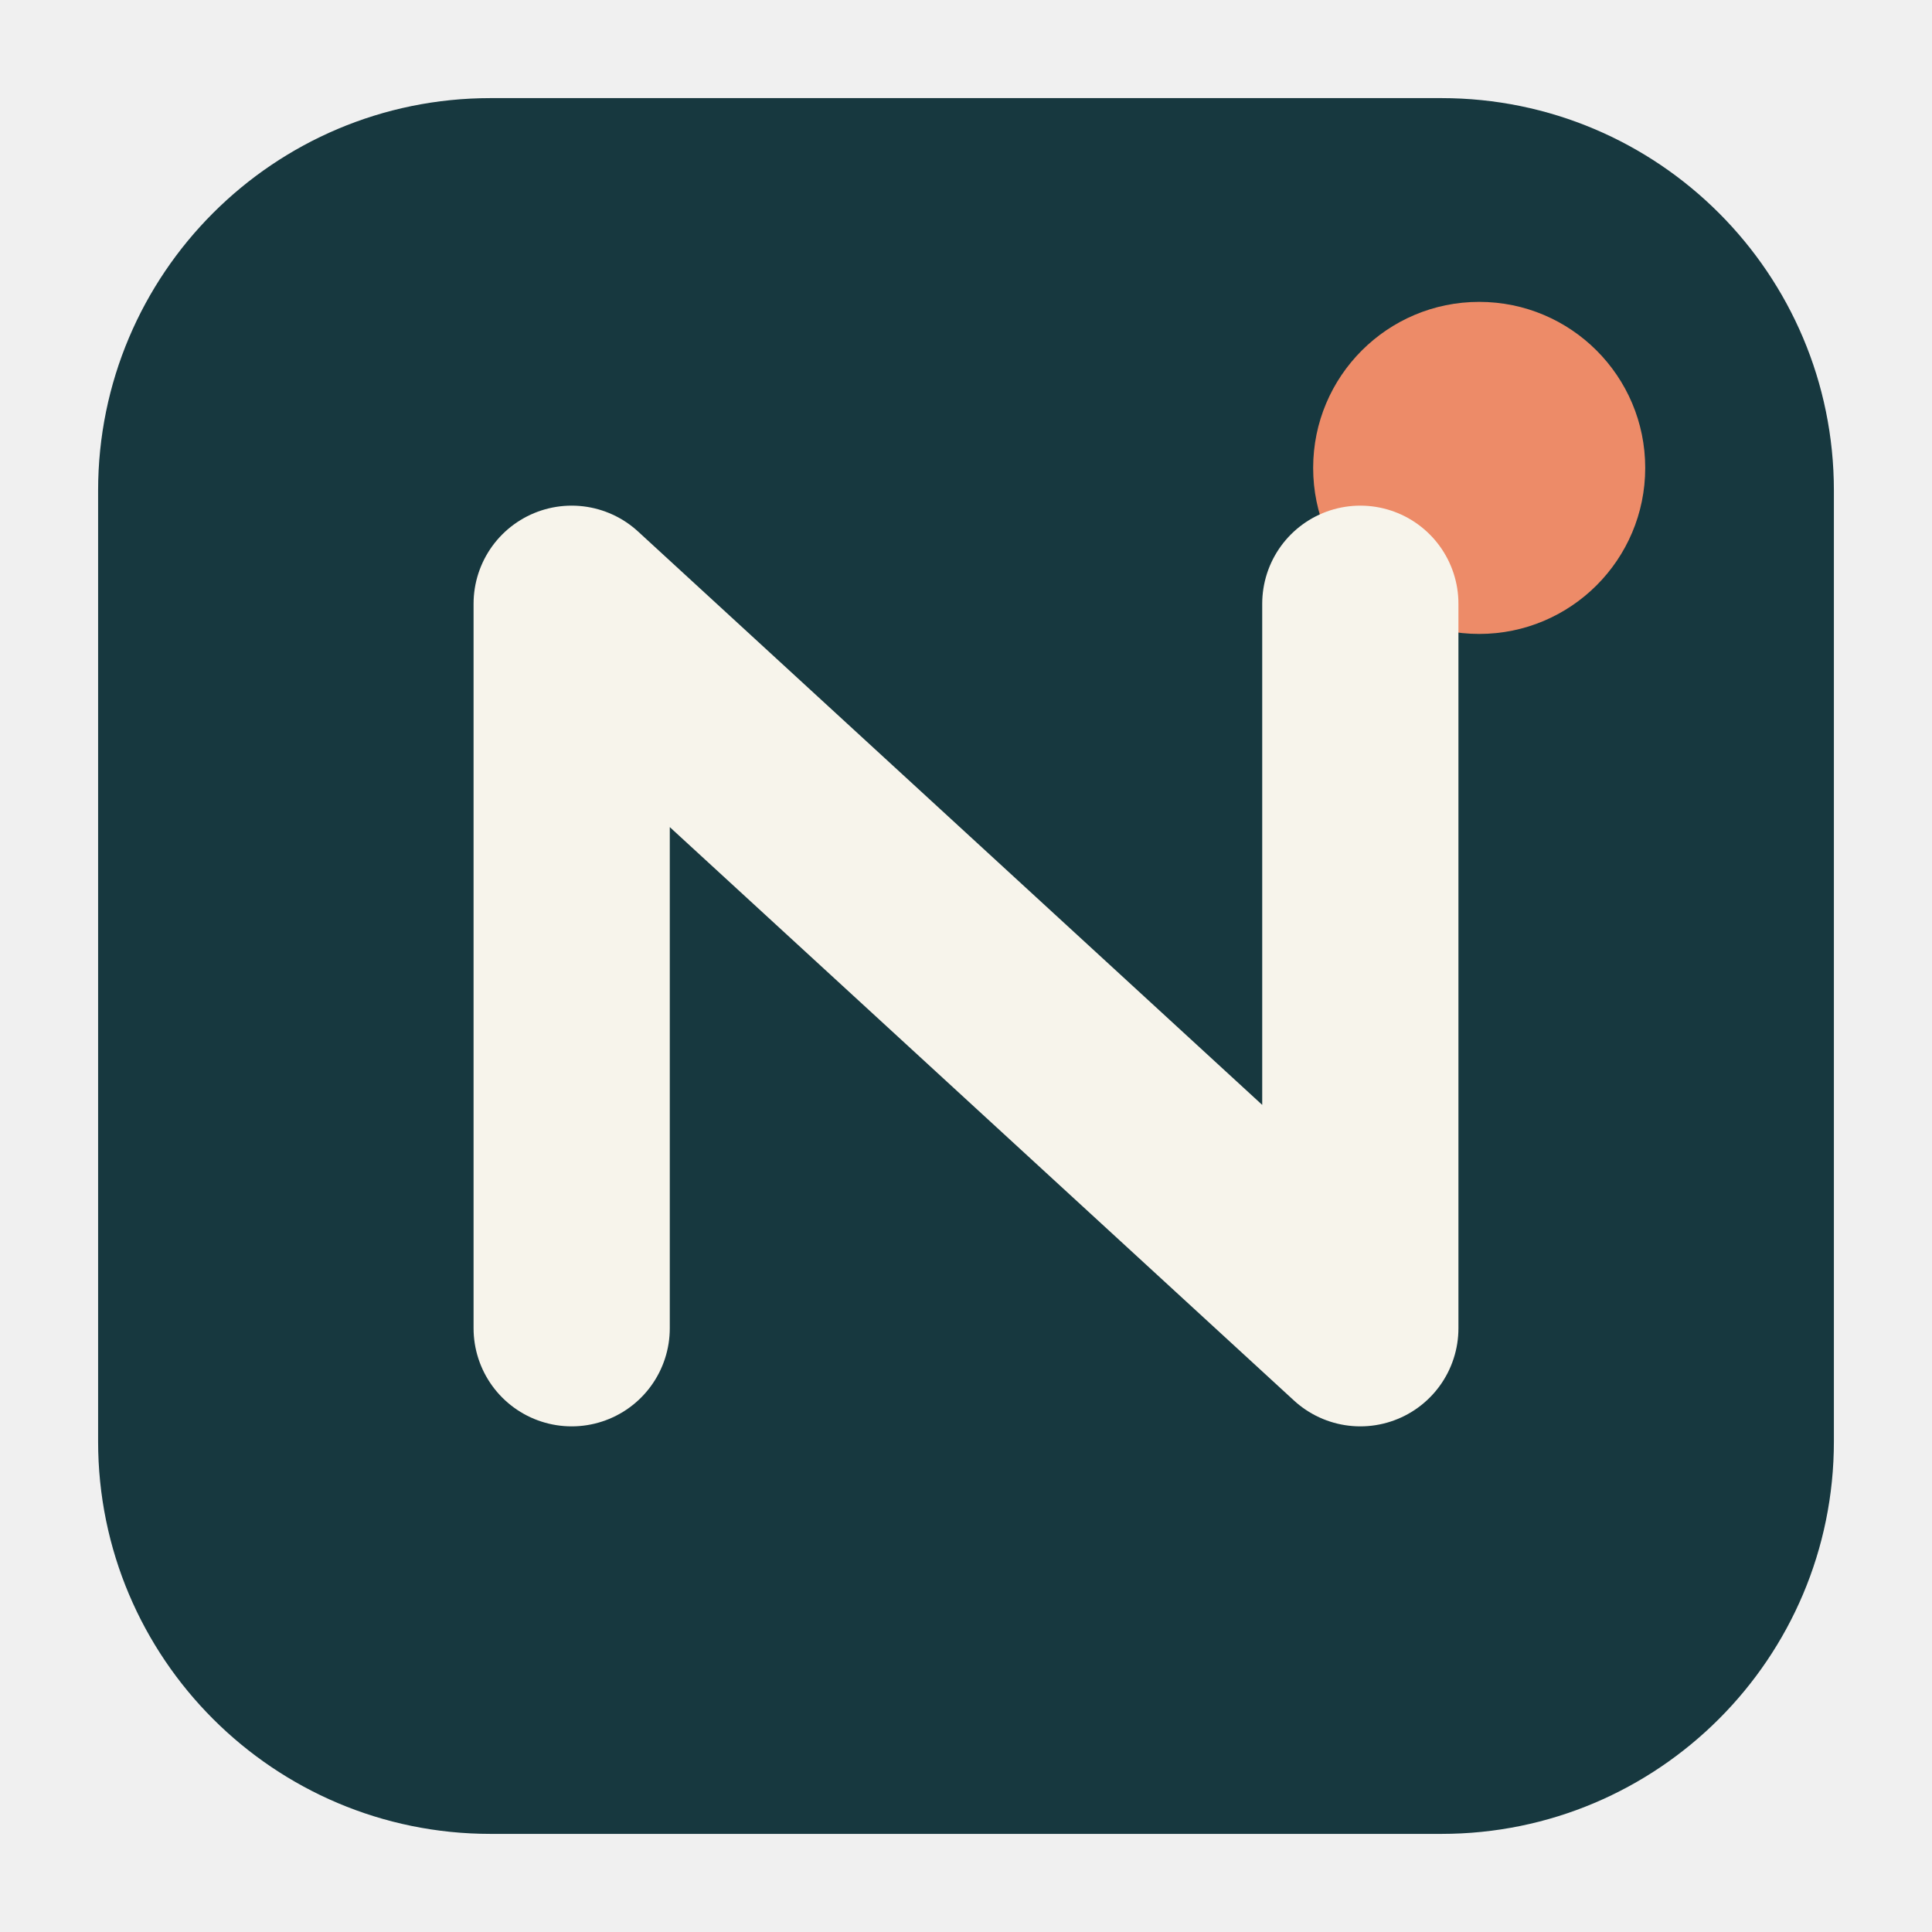
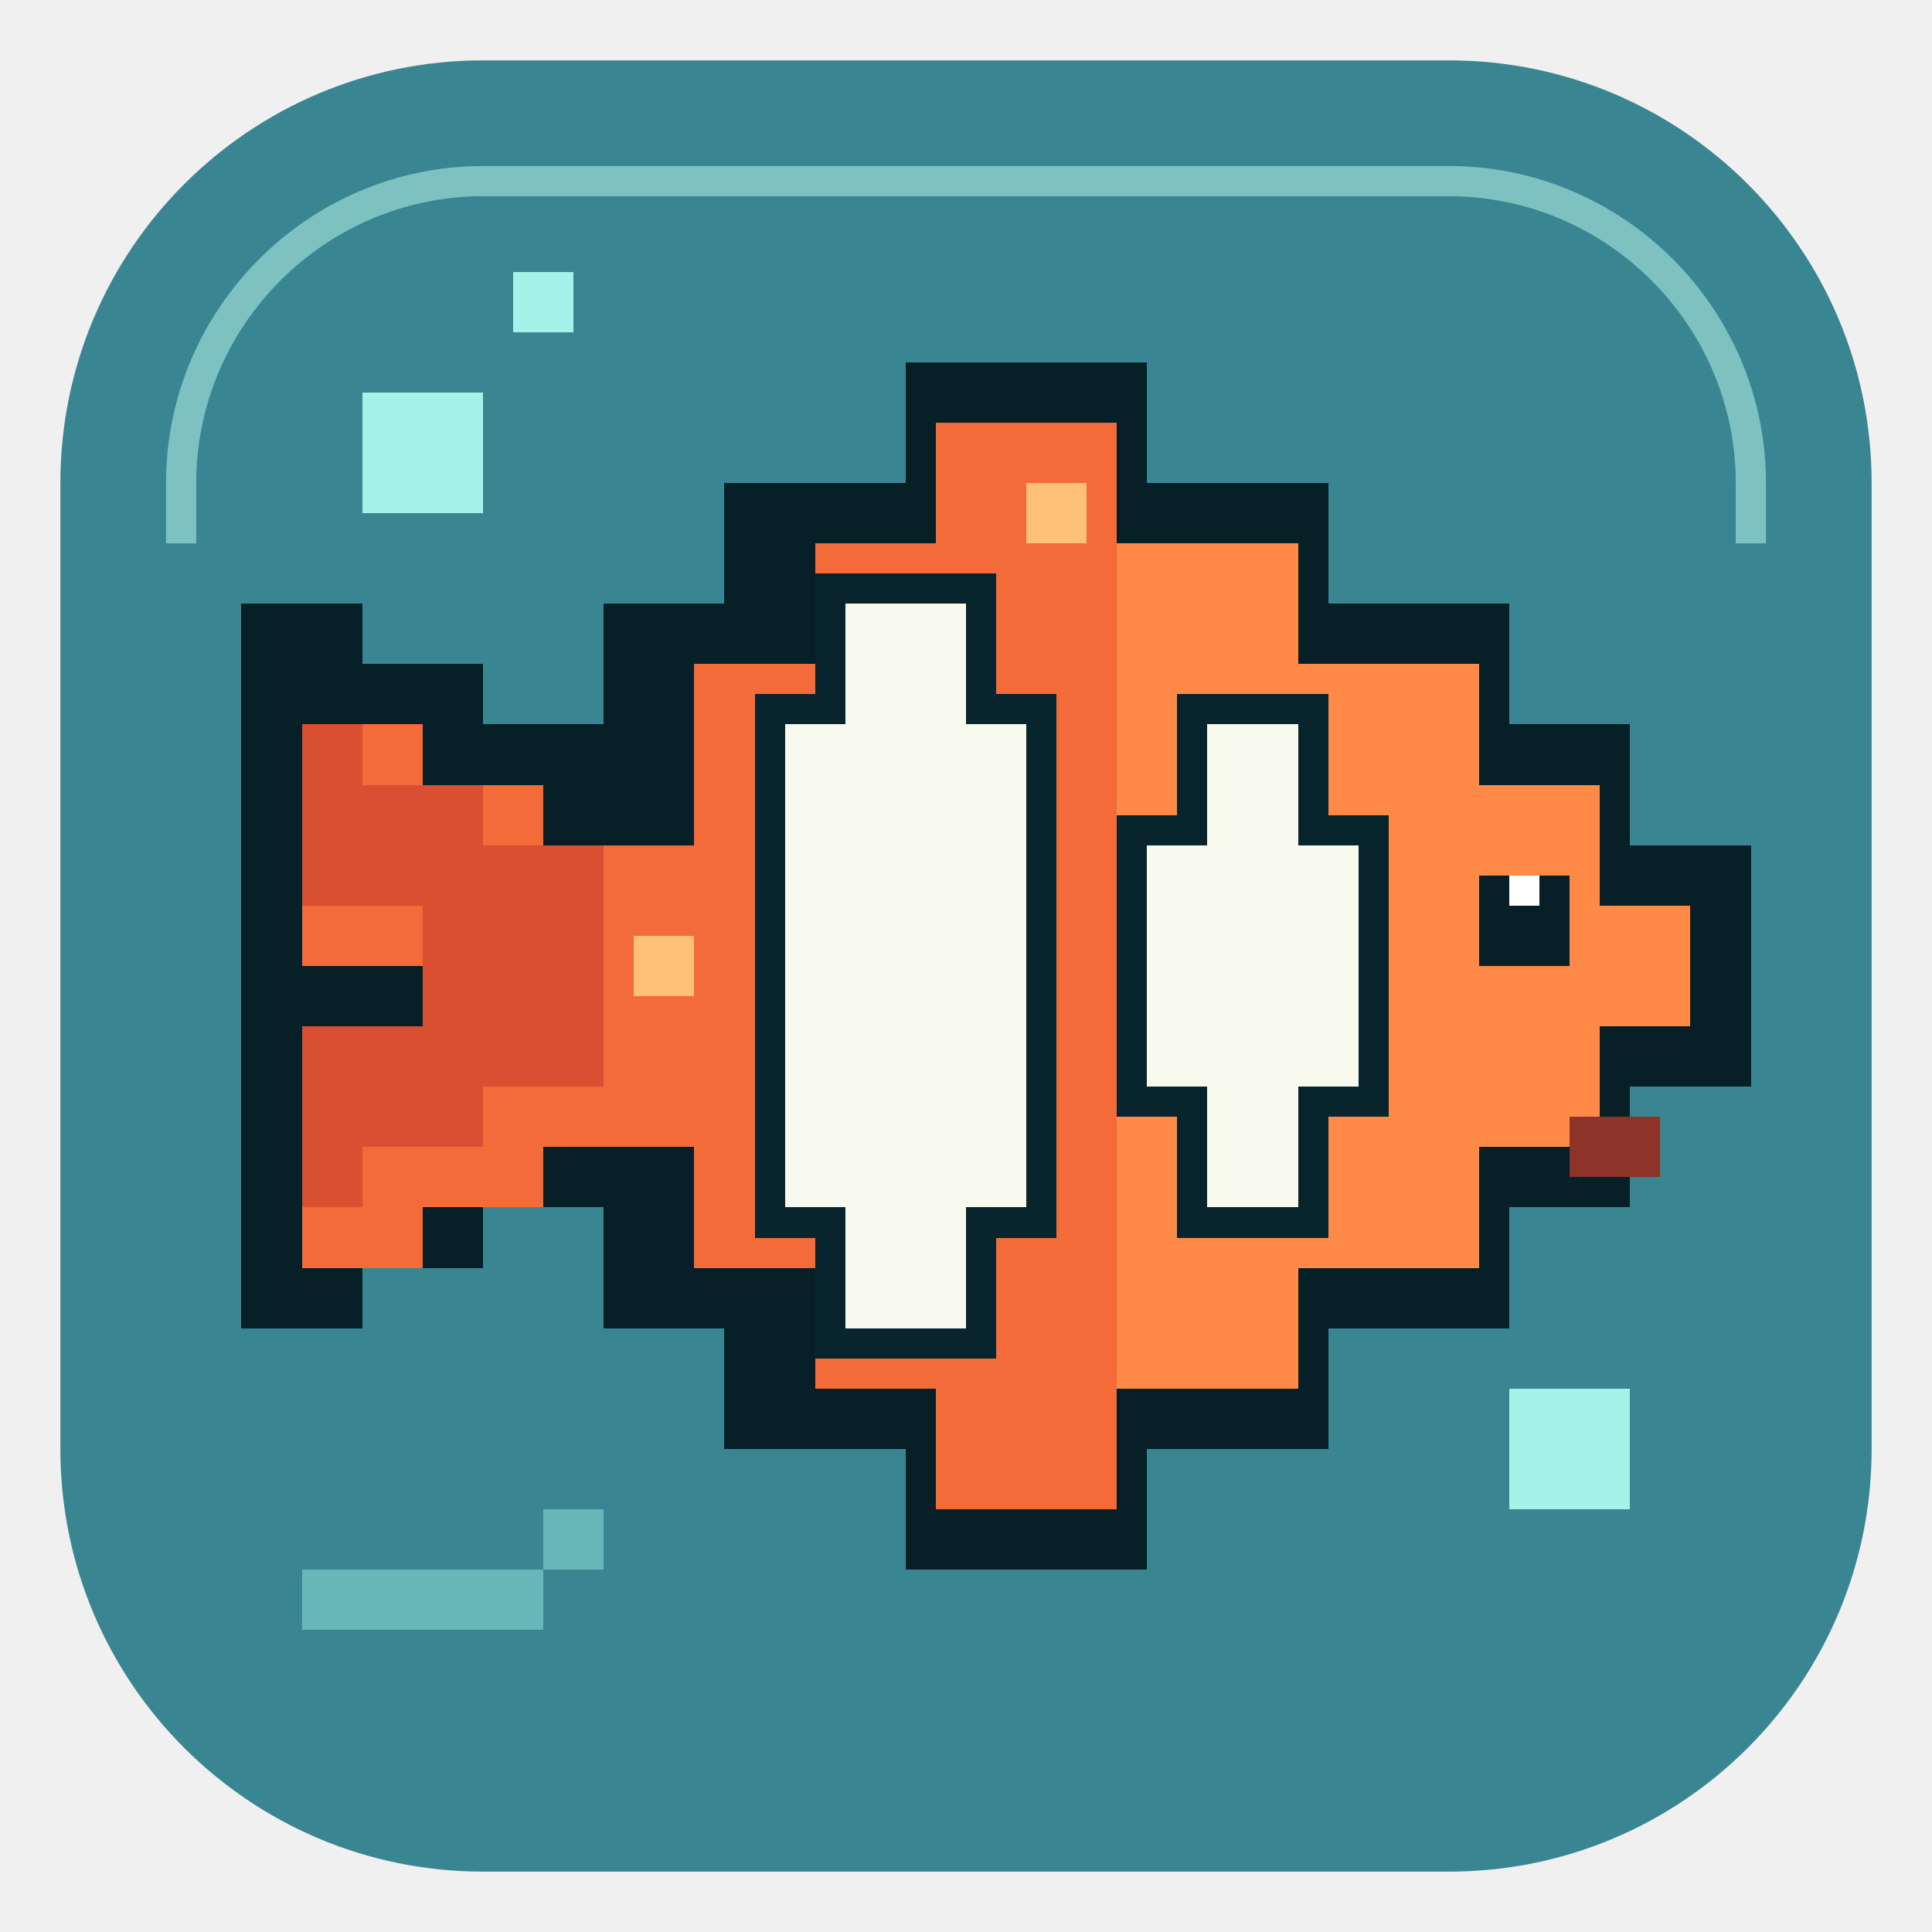
- <svg xmlns="http://www.w3.org/2000/svg" width="1024" height="1024" viewBox="0 0 1024 1024">
-   <rect x="52" y="52" width="920" height="920" rx="208" fill="#17383f" />
-   <circle cx="784" cy="248" r="88" fill="#ed8b68" />
-   <path d="M303 704V320L721 704V320" fill="none" stroke="#f7f4eb" stroke-width="104" stroke-linecap="round" stroke-linejoin="round" />
+ <svg xmlns="http://www.w3.org/2000/svg" width="1024" height="1024" viewBox="0 0 64 64" role="img" aria-labelledby="title desc" shape-rendering="crispEdges">
+   <rect x="2" y="2" width="60" height="60" rx="14" fill="#398692" shape-rendering="geometricPrecision" />
+   <path d="M6 18V16C6 10.5 10.5 6 16 6H48C53.5 6 58 10.5 58 16V18" fill="none" stroke="#7DC2C1" stroke-width="1" shape-rendering="geometricPrecision" />
+   <path d="M12 13h4v4h-4zM17 9h2v2h-2zM50 46h4v4h-4z" fill="#A3F3E9" />
+   <path d="M10 52h8v2h-8zM18 50h2v2h-2z" fill="#65B8B7" />
+   <path d="M8 20h4v2h4v2h4v-4h4v-4h6v-4h8v4h6v4h6v4h4v4h4v8h-4v4h-4v4h-6v4h-6v4h-8v-4h-6v-4h-4v-4h-4v2h-4v2H8V20z" fill="#071F27" />
+   <path d="M10 24h4v2h4v2h5v-6h4v-4h4v-4h6v4h6v4h6v4h4v4h3v4h-3v4h-4v4h-6v4h-6v4h-6v-4h-4v-4h-4v-4h-5v2h-4v2h-4v-6h4v-4h-4z" fill="#F26B39" />
+   <path d="M37 18h6v4h6v4h4v4h3v4h-3v4h-4v4h-6v4h-6z" fill="#FF8A47" />
+   <path d="M12 26h4v2h4v8h-4v2h-4v2h-2v-6h4v-4h-4v-6h2z" fill="#D84F31" />
+   <path d="M27 19h6v4h2v18h-2v4h-6v-4h-2V23h2z" fill="#08252D" />
+   <path d="M28 20h4v4h2v16h-2v4h-4v-4h-2V24h2z" fill="#F8FAED" />
+   <path d="M39 23h5v4h2v10h-2v4h-5v-4h-2V27h2z" fill="#08252D" />
+   <path d="M40 24h3v4h2v8h-2v4h-3v-4h-2v-8h2z" fill="#F8FAED" />
+   <path d="M49 29h3v3h-3z" fill="#071F27" />
+   <path d="M50 29h1v1h-1z" fill="#FFFFFF" />
+   <path d="M52 37h3v2h-3z" fill="#8D3329" />
+   <path d="M34 16h2v2h-2zM21 31h2v2h-2z" fill="#FFC178" />
</svg>
